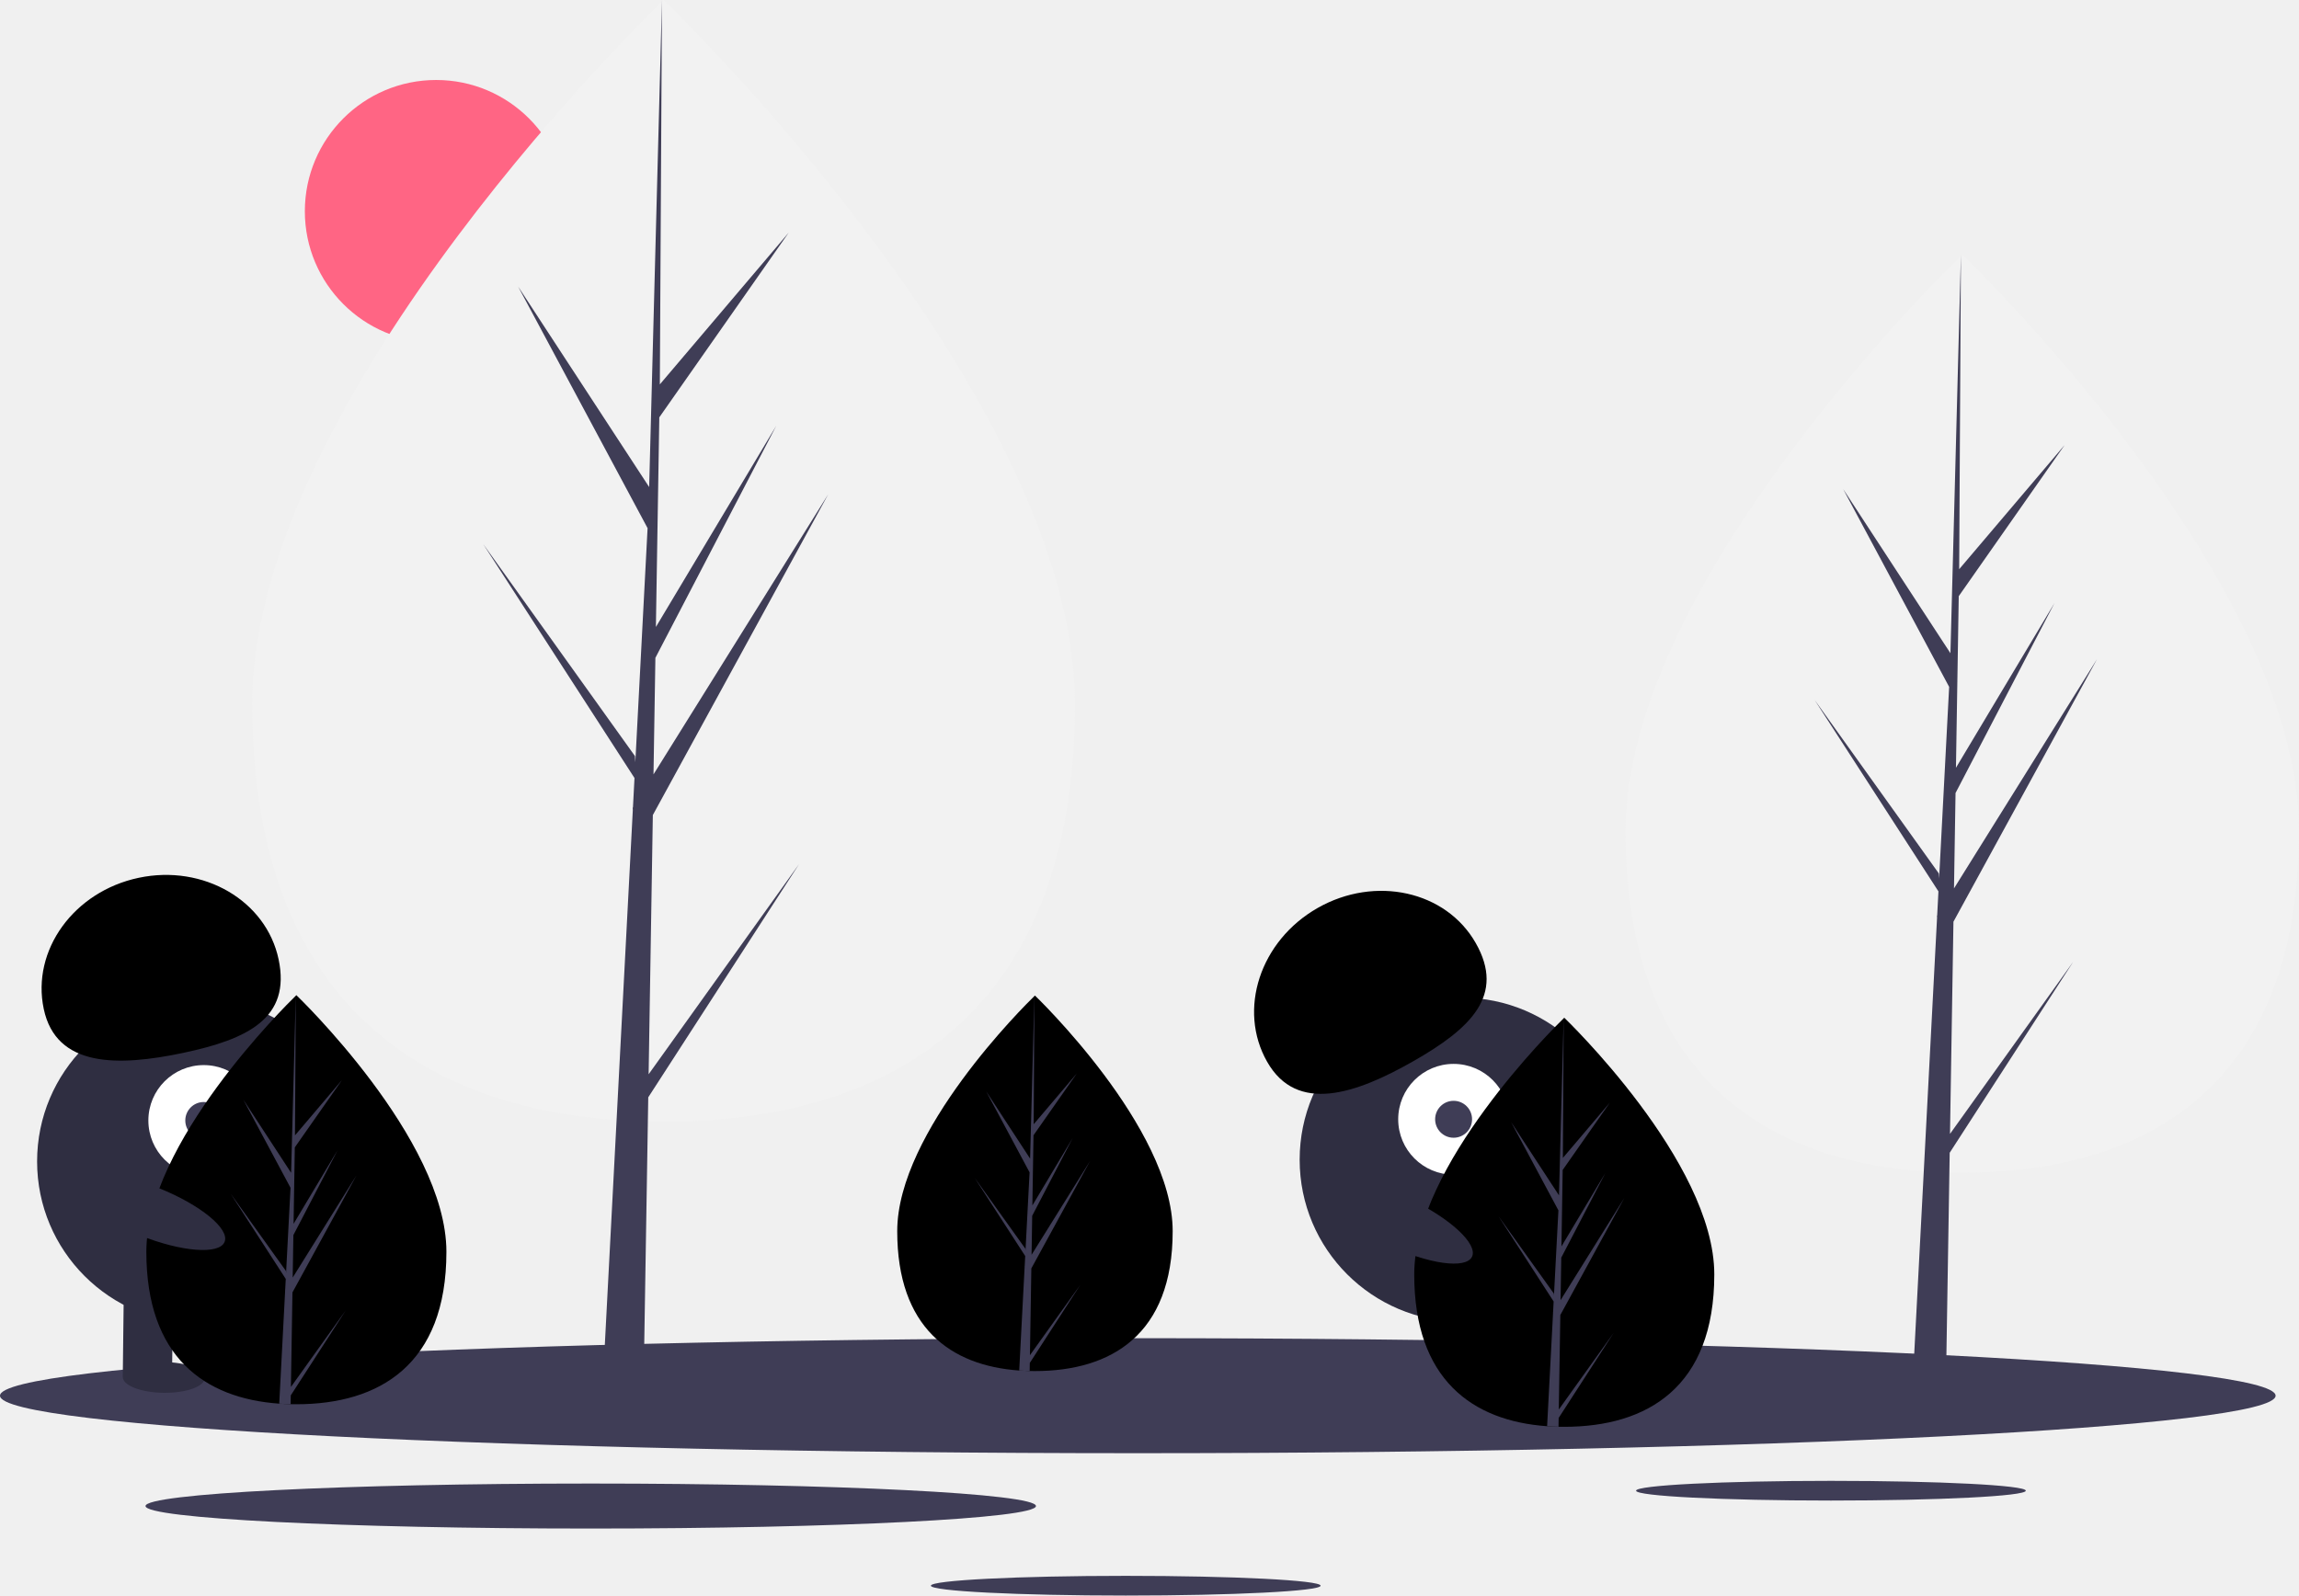
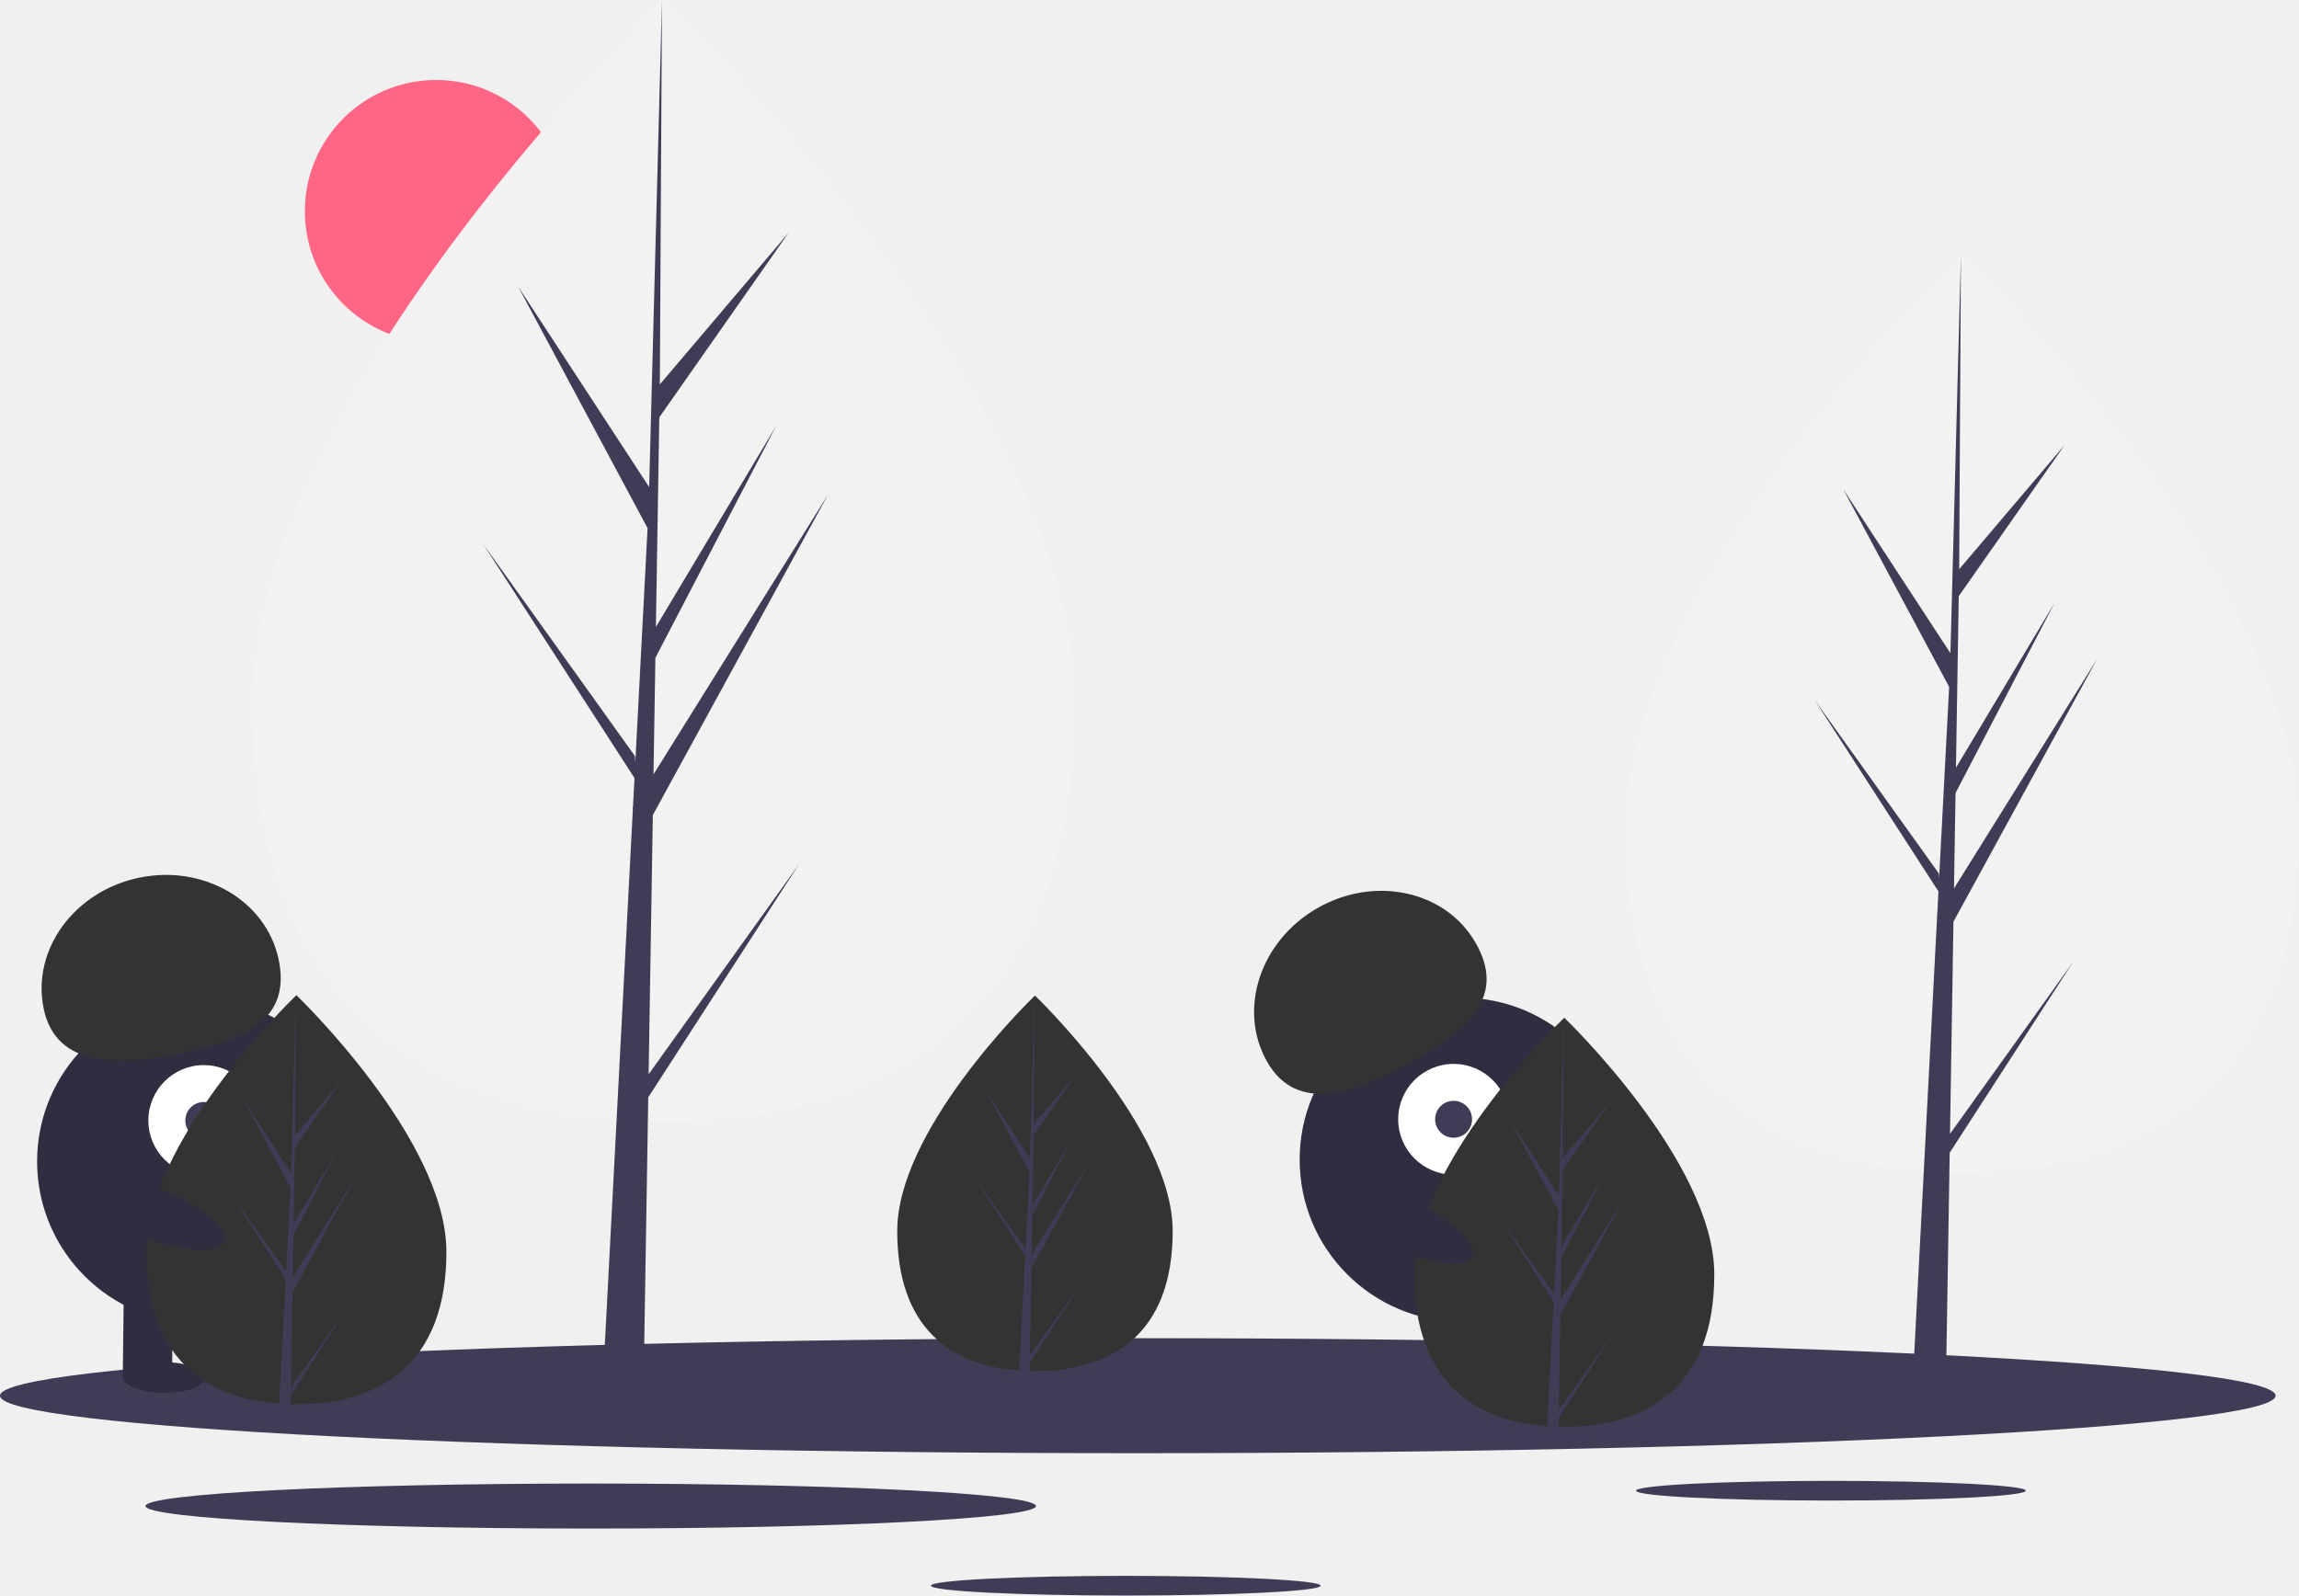
<svg xmlns="http://www.w3.org/2000/svg" id="a706cf1c-1654-439b-8fcf-310eb7aa0e00" data-name="Layer 1" width="1120.592" height="777.916" viewBox="0 0 1120.592 777.916">
  <circle cx="212.592" cy="103" r="64" fill="#ff6584" />
  <path d="M563.68,404.164c0,151.011-89.774,203.739-200.516,203.739S162.649,555.175,162.649,404.164,363.165,61.042,363.165,61.042,563.68,253.152,563.68,404.164Z" transform="translate(-39.70387 -61.04208)" fill="#f2f2f2" />
  <polygon points="316.156 523.761 318.21 397.378 403.674 241.024 318.532 377.552 319.455 320.725 378.357 207.605 319.699 305.687 319.699 305.687 321.359 203.481 384.433 113.423 321.621 187.409 322.658 0 316.138 248.096 316.674 237.861 252.547 139.704 315.646 257.508 309.671 371.654 309.493 368.625 235.565 265.329 309.269 379.328 308.522 393.603 308.388 393.818 308.449 394.99 293.29 684.589 313.544 684.589 315.974 535.005 389.496 421.285 316.156 523.761" fill="#3f3d56" />
  <path d="M1160.296,466.014c0,123.61-73.484,166.77-164.132,166.77s-164.132-43.16-164.132-166.77S996.165,185.152,996.165,185.152,1160.296,342.404,1160.296,466.014Z" transform="translate(-39.70387 -61.04208)" fill="#f2f2f2" />
  <polygon points="950.482 552.833 952.162 449.383 1022.119 321.4 952.426 433.154 953.182 386.639 1001.396 294.044 953.382 374.329 953.382 374.329 954.741 290.669 1006.369 216.952 954.954 277.514 955.804 124.11 950.467 327.188 950.906 318.811 898.414 238.464 950.064 334.893 945.173 428.327 945.027 425.847 884.514 341.294 944.844 434.608 944.232 446.293 944.123 446.469 944.173 447.428 931.764 684.478 948.343 684.478 950.332 562.037 1010.514 468.952 950.482 552.833" fill="#3f3d56" />
  <ellipse cx="554.592" cy="680.479" rx="554.592" ry="28.034" fill="#3f3d56" />
  <ellipse cx="892.445" cy="726.797" rx="94.989" ry="4.802" fill="#3f3d56" />
  <ellipse cx="548.72" cy="773.114" rx="94.989" ry="4.802" fill="#3f3d56" />
  <ellipse cx="287.944" cy="734.279" rx="217.014" ry="10.97" fill="#3f3d56" />
  <circle cx="97.084" cy="566.27" r="79" fill="#2f2e41" />
  <rect x="99.805" y="689.023" width="24" height="43" transform="translate(-31.32451 -62.31008) rotate(0.67509)" fill="#2f2e41" />
  <rect x="147.802" y="689.589" width="24" height="43" transform="translate(-31.31452 -62.87555) rotate(0.67509)" fill="#2f2e41" />
  <ellipse cx="119.546" cy="732.616" rx="7.5" ry="20" transform="translate(-654.1319 782.4795) rotate(-89.32491)" fill="#2f2e41" />
  <ellipse cx="167.554" cy="732.182" rx="7.5" ry="20" transform="translate(-606.2547 830.0553) rotate(-89.32491)" fill="#2f2e41" />
  <circle cx="99.319" cy="546.295" r="27" fill="#fff" />
  <circle cx="99.319" cy="546.295" r="9" fill="#3f3d56" />
-   <path d="M61.026,552.946c-6.042-28.641,14.688-57.265,46.3-63.934s62.138,11.143,68.18,39.784-14.978,38.93-46.591,45.599S67.068,581.587,61.026,552.946Z" transform="translate(-39.70387 -61.04208)" fill="#000000" />
-   <path d="M257.296,671.384c0,55.076-32.74,74.306-73.13,74.306q-1.404,0-2.803-.031c-1.871-.04-3.725-.129-5.556-.254-36.451-2.58-64.771-22.799-64.771-74.021,0-53.008,67.739-119.896,72.827-124.846l.009-.009c.196-.192.294-.285.294-.285S257.296,616.308,257.296,671.384Z" transform="translate(-39.70387 -61.04208)" fill="#000000" />
+   <path d="M61.026,552.946c-6.042-28.641,14.688-57.265,46.3-63.934s62.138,11.143,68.18,39.784-14.978,38.93-46.591,45.599S67.068,581.587,61.026,552.946Z" transform="translate(-39.70387 -61.04208)" fill="#333333" />
+   <path d="M257.296,671.384c0,55.076-32.74,74.306-73.13,74.306q-1.404,0-2.803-.031c-1.871-.04-3.725-.129-5.556-.254-36.451-2.58-64.771-22.799-64.771-74.021,0-53.008,67.739-119.896,72.827-124.846l.009-.009c.196-.192.294-.285.294-.285S257.296,616.308,257.296,671.384Z" transform="translate(-39.70387 -61.04208)" fill="#333333" />
  <path d="M181.502,737.265l26.747-37.374-26.814,41.477-.071,4.291c-1.871-.04-3.725-.129-5.556-.254l2.883-55.103-.022-.428.049-.08.272-5.204-26.881-41.58,26.965,37.677.062,1.105,2.179-41.633-23.013-42.966,23.294,35.658,2.268-86.314.009-.294v.285l-.379,68.064,22.911-26.983-23.004,32.847-.606,37.276L204.185,621.958l-21.48,41.259-.339,20.723,31.056-49.791-31.171,57.023Z" transform="translate(-39.70387 -61.04208)" fill="#3f3d56" />
  <circle cx="712.485" cy="565.415" r="79" fill="#2f2e41" />
  <rect x="741.777" y="691.824" width="24" height="43" transform="translate(-215.9946 191.864) rotate(-17.08345)" fill="#2f2e41" />
  <rect x="787.659" y="677.723" width="24" height="43" transform="matrix(0.95588, -0.29376, 0.29376, 0.95588, -209.8279, 204.7204)" fill="#2f2e41" />
  <ellipse cx="767.887" cy="732.003" rx="20" ry="7.5" transform="translate(-220.8593 196.8331) rotate(-17.08345)" fill="#2f2e41" />
  <ellipse cx="813.475" cy="716.946" rx="20" ry="7.5" transform="translate(-214.4248 209.561) rotate(-17.08345)" fill="#2f2e41" />
  <circle cx="708.522" cy="545.71" r="27" fill="#fff" />
  <circle cx="708.522" cy="545.71" r="9" fill="#3f3d56" />
-   <path d="M657.355,578.743c-14.49-25.433-3.478-59.016,24.594-75.009s62.576-8.341,77.065,17.093-2.391,41.644-30.463,57.637S671.845,604.176,657.355,578.743Z" transform="translate(-39.70387 -61.04208)" fill="#000000" />
-   <path d="M611.296,661.299c0,50.557-30.054,68.21-67.13,68.21q-1.288,0-2.573-.029c-1.718-.037-3.419-.119-5.1-.233-33.461-2.368-59.457-20.929-59.457-67.948,0-48.659,62.181-110.059,66.852-114.603l.008-.008c.18-.176.27-.262.27-.262S611.296,610.742,611.296,661.299Z" transform="translate(-39.70387 -61.04208)" fill="#000000" />
+   <path d="M657.355,578.743c-14.49-25.433-3.478-59.016,24.594-75.009s62.576-8.341,77.065,17.093-2.391,41.644-30.463,57.637S671.845,604.176,657.355,578.743Z" transform="translate(-39.70387 -61.04208)" fill="#333333" />
+   <path d="M611.296,661.299c0,50.557-30.054,68.21-67.13,68.21q-1.288,0-2.573-.029c-1.718-.037-3.419-.119-5.1-.233-33.461-2.368-59.457-20.929-59.457-67.948,0-48.659,62.181-110.059,66.852-114.603l.008-.008c.18-.176.27-.262.27-.262S611.296,610.742,611.296,661.299Z" transform="translate(-39.70387 -61.04208)" fill="#333333" />
  <path d="M541.72,721.774l24.553-34.307-24.614,38.074-.065,3.939c-1.718-.037-3.419-.119-5.1-.233l2.646-50.582-.02-.393.045-.074.249-4.777-24.675-38.168,24.753,34.585.057,1.014,2-38.217-21.125-39.44L541.806,625.928l2.082-79.232.008-.27v.262l-.348,62.48,21.031-24.769-21.117,30.152-.556,34.217,19.636-32.839-19.718,37.874-.311,19.023,28.508-45.706-28.614,52.344Z" transform="translate(-39.70387 -61.04208)" fill="#3f3d56" />
-   <path d="M875.296,682.384c0,55.076-32.74,74.306-73.13,74.306q-1.403,0-2.803-.031c-1.871-.04-3.725-.129-5.556-.254-36.451-2.58-64.771-22.799-64.771-74.021,0-53.008,67.739-119.896,72.827-124.846l.009-.009c.196-.192.294-.285.294-.285S875.296,627.308,875.296,682.384Z" transform="translate(-39.70387 -61.04208)" fill="#000000" />
+   <path d="M875.296,682.384c0,55.076-32.74,74.306-73.13,74.306q-1.403,0-2.803-.031c-1.871-.04-3.725-.129-5.556-.254-36.451-2.58-64.771-22.799-64.771-74.021,0-53.008,67.739-119.896,72.827-124.846l.009-.009c.196-.192.294-.285.294-.285S875.296,627.308,875.296,682.384Z" transform="translate(-39.70387 -61.04208)" fill="#333333" />
  <path d="M799.502,748.265l26.747-37.374-26.814,41.477-.071,4.291c-1.871-.04-3.725-.129-5.556-.254l2.883-55.103-.022-.428.049-.08.272-5.204L770.108,654.011l26.965,37.677.062,1.105,2.179-41.633-23.013-42.966,23.294,35.658,2.268-86.314.009-.294v.285l-.379,68.064,22.911-26.983-23.004,32.847-.606,37.276L822.185,632.958l-21.48,41.259-.339,20.723,31.056-49.791-31.171,57.023Z" transform="translate(-39.70387 -61.04208)" fill="#3f3d56" />
  <ellipse cx="721.517" cy="656.822" rx="12.4" ry="39.5" transform="translate(-220.8352 966.2232) rotate(-64.62574)" fill="#2f2e41" />
  <ellipse cx="112.517" cy="651.822" rx="12.4" ry="39.5" transform="translate(-574.0794 452.7137) rotate(-68.15829)" fill="#2f2e41" />
</svg>
